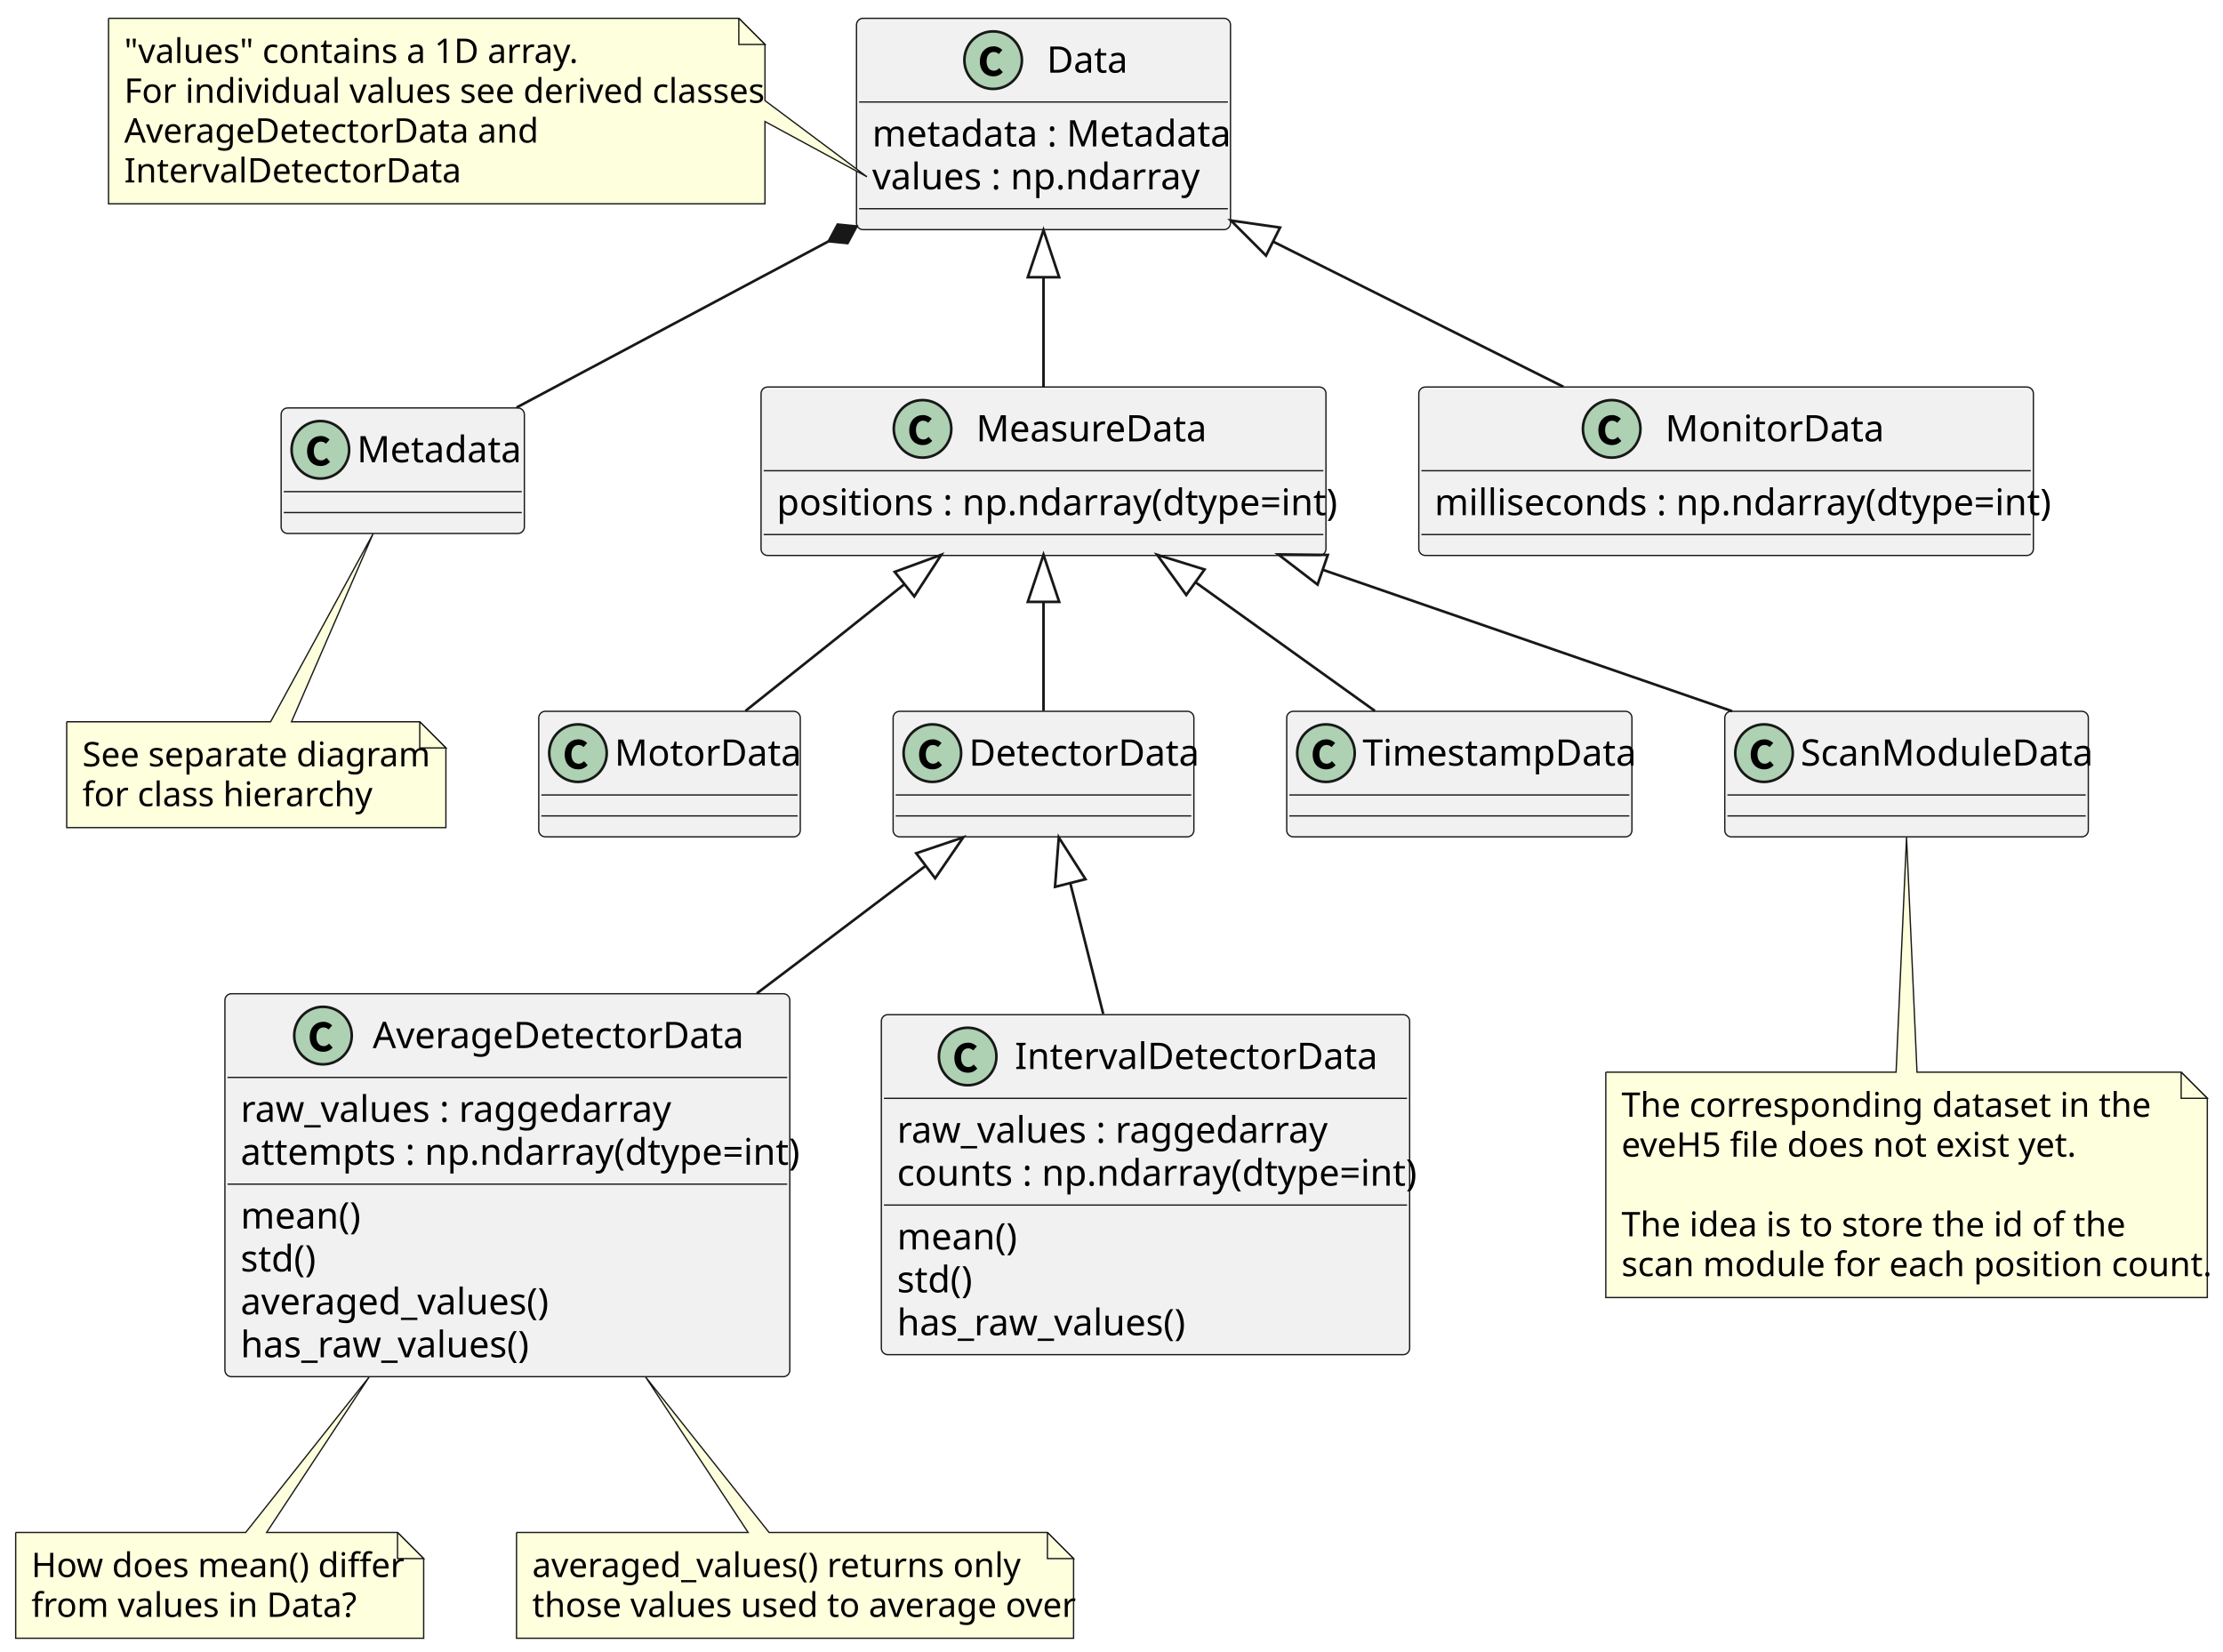
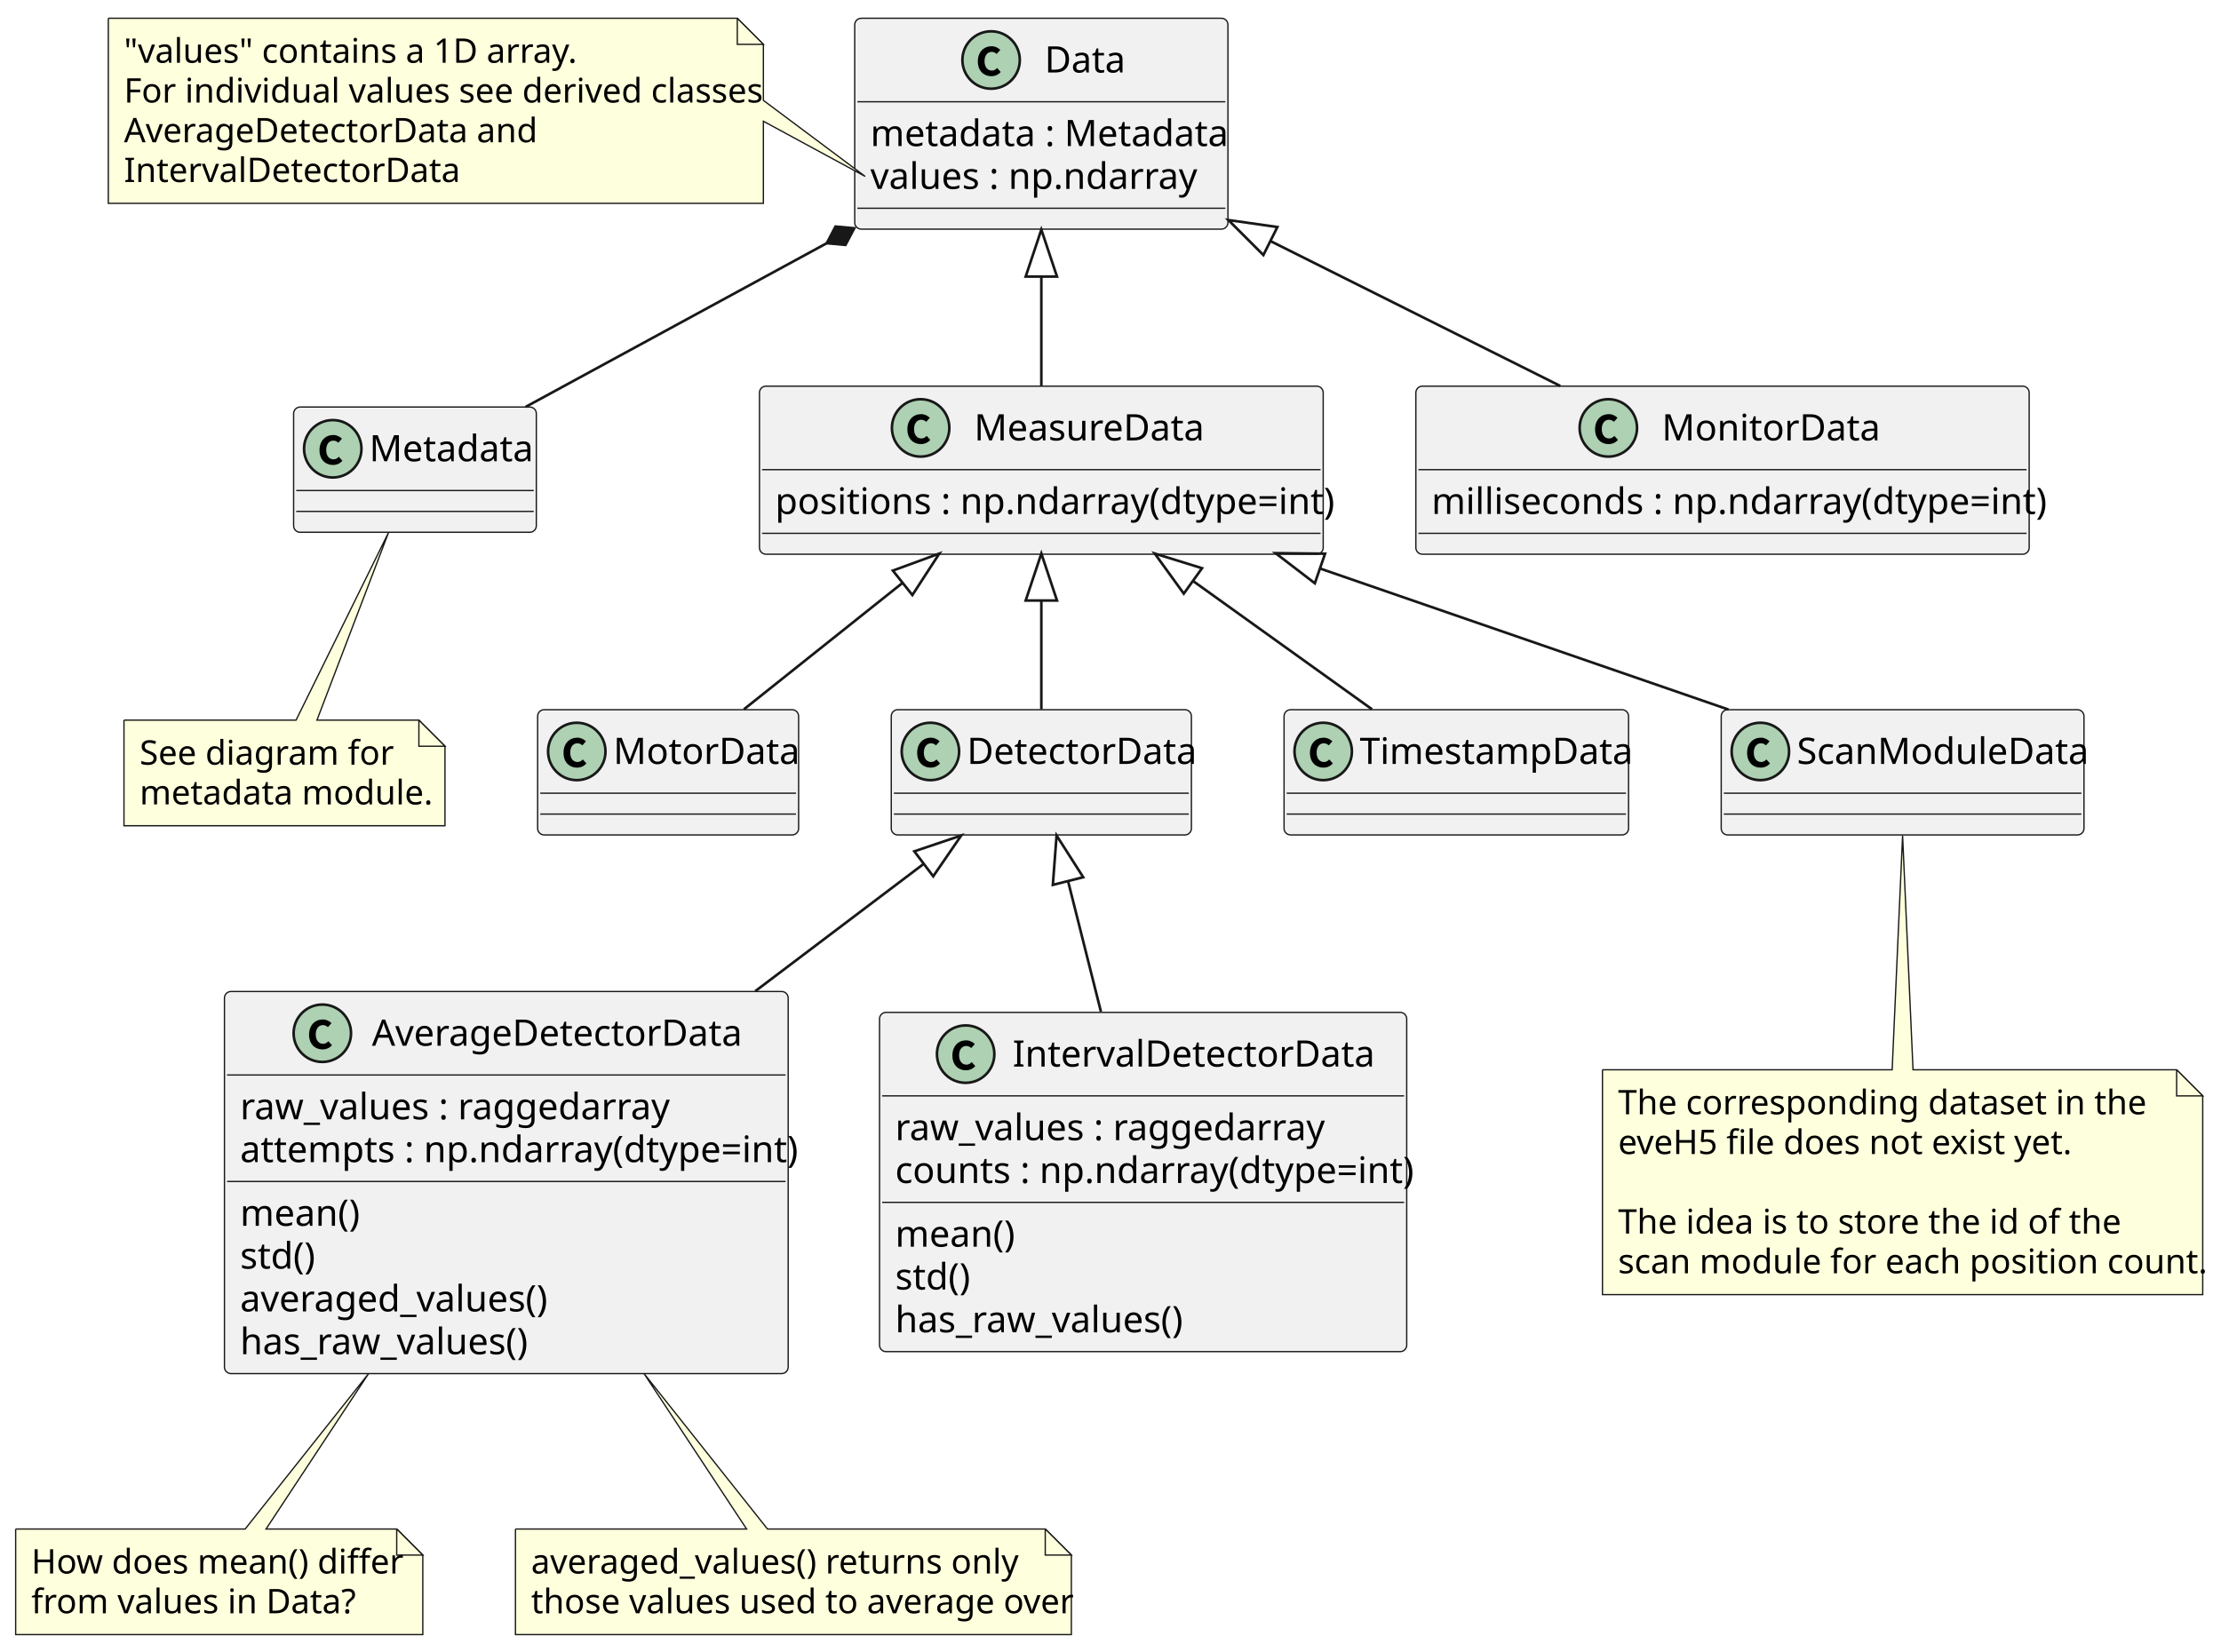
- <svg xmlns="http://www.w3.org/2000/svg" contentStyleType="text/css" height="379.8px" preserveAspectRatio="none" style="width:510px;height:379px;background:#FFFFFF;" version="1.1" viewBox="0 0 510 379" width="510.6px" zoomAndPan="magnify">
+ <svg xmlns="http://www.w3.org/2000/svg" contentStyleType="text/css" height="633px" preserveAspectRatio="none" style="width:851px;height:633px;background:#FFFFFF;" version="1.1" viewBox="0 0 851 633" width="851px" zoomAndPan="magnify">
  <defs />
  <g>
    <g id="elem_Data">
-       <rect codeLine="3" fill="#F1F1F1" height="48.487" id="Data" rx="1.5" ry="1.5" style="stroke:#181818;stroke-width:0.3;" width="85.8" x="196.5" y="4.2" />
-       <ellipse cx="227.85" cy="13.8" fill="#ADD1B2" rx="6.6" ry="6.6" style="stroke:#181818;stroke-width:0.6;" />
-       <path d="M227.878,17.522 C228.778,17.522 229.519,17.184 230.062,16.547 L229.238,15.637 C228.909,15.994 228.516,16.228 228.037,16.228 C227.034,16.228 226.341,15.431 226.341,14.062 C226.341,12.731 227.034,11.925 227.972,11.925 C228.459,11.925 228.816,12.113 229.134,12.403 L229.959,11.475 C229.509,11.034 228.816,10.631 227.972,10.631 C226.2,10.631 224.803,11.916 224.803,14.119 C224.803,16.35 226.228,17.522 227.878,17.522 Z " fill="#000000" />
-       <text fill="#000000" font-family="sans-serif" font-size="8.4" lengthAdjust="spacing" textLength="18" x="240.15" y="16.671">Data</text>
-       <line style="stroke:#181818;stroke-width:0.3;" x1="197.1" x2="281.7" y1="23.4" y2="23.4" />
-       <text fill="#000000" font-family="sans-serif" font-size="8.4" lengthAdjust="spacing" textLength="78.6" x="200.1" y="33.593">metadata : Metadata</text>
-       <text fill="#000000" font-family="sans-serif" font-size="8.4" lengthAdjust="spacing" textLength="70.8" x="200.1" y="43.437">values : np.ndarray</text>
-       <line style="stroke:#181818;stroke-width:0.3;" x1="197.1" x2="281.7" y1="47.888" y2="47.888" />
+       <rect codeLine="3" fill="#F1F1F1" height="80.812" id="Data" rx="2.5" ry="2.5" style="stroke:#181818;stroke-width:0.5;" width="143" x="327.5" y="7" />
+       <ellipse cx="379.75" cy="23" fill="#ADD1B2" rx="11" ry="11" style="stroke:#181818;stroke-width:1.0;" />
+       <path d="M379.797,29.203 C381.297,29.203 382.531,28.641 383.438,27.578 L382.062,26.062 C381.516,26.656 380.859,27.047 380.062,27.047 C378.391,27.047 377.234,25.719 377.234,23.438 C377.234,21.219 378.391,19.875 379.953,19.875 C380.766,19.875 381.359,20.188 381.891,20.672 L383.266,19.125 C382.516,18.391 381.359,17.719 379.953,17.719 C377,17.719 374.672,19.859 374.672,23.531 C374.672,27.25 377.047,29.203 379.797,29.203 Z " fill="#000000" />
+       <text fill="#000000" font-family="sans-serif" font-size="14" lengthAdjust="spacing" textLength="30" x="400.25" y="27.785">Data</text>
+       <line style="stroke:#181818;stroke-width:0.5;" x1="328.5" x2="469.5" y1="39" y2="39" />
+       <text fill="#000000" font-family="sans-serif" font-size="14" lengthAdjust="spacing" textLength="131" x="333.5" y="55.988">metadata : Metadata</text>
+       <text fill="#000000" font-family="sans-serif" font-size="14" lengthAdjust="spacing" textLength="118" x="333.5" y="72.394">values : np.ndarray</text>
+       <line style="stroke:#181818;stroke-width:0.5;" x1="328.5" x2="469.5" y1="79.812" y2="79.812" />
    </g>
-     <path d="M24.9,4.2 L24.9,46.763 A0,0 0 0 0 24.9,46.763 L175.5,46.763 A0,0 0 0 0 175.5,46.763 L175.5,27.881 L198.9,40.566 L175.5,23.081 L175.5,10.2 L169.5,4.2 L24.9,4.2 A0,0 0 0 0 24.9,4.2 " fill="#FEFFDD" style="stroke:#181818;stroke-width:0.3;" />
-     <path d="M169.5,4.2 L169.5,10.2 L175.5,10.2 L169.5,4.2 " fill="#FEFFDD" style="stroke:#181818;stroke-width:0.3;" />
-     <text fill="#000000" font-family="sans-serif" font-size="7.8" lengthAdjust="spacing" textLength="96" x="28.5" y="14.436">"values" contains a 1D array.</text>
-     <text fill="#000000" font-family="sans-serif" font-size="7.8" lengthAdjust="spacing" textLength="138" x="28.5" y="23.577">For individual values see derived classes</text>
-     <text fill="#000000" font-family="sans-serif" font-size="7.8" lengthAdjust="spacing" textLength="87.6" x="28.5" y="32.718">AverageDetectorData and</text>
-     <text fill="#000000" font-family="sans-serif" font-size="7.8" lengthAdjust="spacing" textLength="70.8" x="28.5" y="41.858">IntervalDetectorData</text>
+     <path d="M41.5,7 L41.5,77.938 A0,0 0 0 0 41.5,77.938 L292.5,77.938 A0,0 0 0 0 292.5,77.938 L292.5,46.469 L331.5,67.609 L292.5,38.469 L292.5,17 L282.5,7 L41.5,7 A0,0 0 0 0 41.5,7 " fill="#FEFFDD" style="stroke:#181818;stroke-width:0.5;" />
+     <path d="M282.5,7 L282.5,17 L292.5,17 L282.5,7 " fill="#FEFFDD" style="stroke:#181818;stroke-width:0.5;" />
+     <text fill="#000000" font-family="sans-serif" font-size="13" lengthAdjust="spacing" textLength="160" x="47.5" y="24.061">"values" contains a 1D array.</text>
+     <text fill="#000000" font-family="sans-serif" font-size="13" lengthAdjust="spacing" textLength="230" x="47.5" y="39.295">For individual values see derived classes</text>
+     <text fill="#000000" font-family="sans-serif" font-size="13" lengthAdjust="spacing" textLength="146" x="47.5" y="54.529">AverageDetectorData and</text>
+     <text fill="#000000" font-family="sans-serif" font-size="13" lengthAdjust="spacing" textLength="118" x="47.5" y="69.764">IntervalDetectorData</text>
    <g id="elem_Metadata">
-       <rect codeLine="14" fill="#F1F1F1" height="28.8" id="Metadata" rx="1.5" ry="1.5" style="stroke:#181818;stroke-width:0.3;" width="55.8" x="64.5" y="93.6" />
-       <ellipse cx="73.5" cy="103.2" fill="#ADD1B2" rx="6.6" ry="6.6" style="stroke:#181818;stroke-width:0.6;" />
-       <path d="M73.528,106.922 C74.428,106.922 75.169,106.584 75.713,105.947 L74.888,105.037 C74.559,105.394 74.166,105.628 73.688,105.628 C72.684,105.628 71.991,104.831 71.991,103.463 C71.991,102.131 72.684,101.325 73.622,101.325 C74.109,101.325 74.466,101.513 74.784,101.803 L75.609,100.875 C75.159,100.434 74.466,100.031 73.622,100.031 C71.85,100.031 70.453,101.316 70.453,103.519 C70.453,105.75 71.878,106.922 73.528,106.922 Z " fill="#000000" />
-       <text fill="#000000" font-family="sans-serif" font-size="8.4" lengthAdjust="spacing" textLength="36.6" x="81.9" y="106.071">Metadata</text>
-       <line style="stroke:#181818;stroke-width:0.3;" x1="65.1" x2="119.7" y1="112.8" y2="112.8" />
-       <line style="stroke:#181818;stroke-width:0.3;" x1="65.1" x2="119.7" y1="117.6" y2="117.6" />
+       <rect codeLine="14" fill="#F1F1F1" height="48" id="Metadata" rx="2.5" ry="2.5" style="stroke:#181818;stroke-width:0.5;" width="93" x="112.5" y="156" />
+       <ellipse cx="127.5" cy="172" fill="#ADD1B2" rx="11" ry="11" style="stroke:#181818;stroke-width:1.0;" />
+       <path d="M127.547,178.203 C129.047,178.203 130.281,177.641 131.188,176.578 L129.812,175.062 C129.266,175.656 128.609,176.047 127.812,176.047 C126.141,176.047 124.984,174.719 124.984,172.438 C124.984,170.219 126.141,168.875 127.703,168.875 C128.516,168.875 129.109,169.188 129.641,169.672 L131.016,168.125 C130.266,167.391 129.109,166.719 127.703,166.719 C124.75,166.719 122.422,168.859 122.422,172.531 C122.422,176.25 124.797,178.203 127.547,178.203 Z " fill="#000000" />
+       <text fill="#000000" font-family="sans-serif" font-size="14" lengthAdjust="spacing" textLength="61" x="141.5" y="176.785">Metadata</text>
+       <line style="stroke:#181818;stroke-width:0.5;" x1="113.5" x2="204.5" y1="188" y2="188" />
+       <line style="stroke:#181818;stroke-width:0.5;" x1="113.5" x2="204.5" y1="196" y2="196" />
    </g>
    <g id="elem_GMN6">
-       <path d="M15.3,165.6 L15.3,189.881 A0,0 0 0 0 15.3,189.881 L102.3,189.881 A0,0 0 0 0 102.3,189.881 L102.3,171.6 L96.3,165.6 L66.876,165.6 L85.602,122.442 L62.076,165.6 L15.3,165.6 A0,0 0 0 0 15.3,165.6 " fill="#FEFFDD" style="stroke:#181818;stroke-width:0.3;" />
-       <path d="M96.3,165.6 L96.3,171.6 L102.3,171.6 L96.3,165.6 " fill="#FEFFDD" style="stroke:#181818;stroke-width:0.3;" />
-       <text fill="#000000" font-family="sans-serif" font-size="7.8" lengthAdjust="spacing" textLength="74.4" x="18.9" y="175.836">See separate diagram</text>
-       <text fill="#000000" font-family="sans-serif" font-size="7.8" lengthAdjust="spacing" textLength="63" x="18.9" y="184.977">for class hierarchy</text>
+       <path d="M47.5,276 L47.5,316.469 A0,0 0 0 0 47.5,316.469 L170.5,316.469 A0,0 0 0 0 170.5,316.469 L170.5,286 L160.5,276 L121.44,276 L148.88,204.07 L113.44,276 L47.5,276 A0,0 0 0 0 47.5,276 " fill="#FEFFDD" style="stroke:#181818;stroke-width:0.5;" />
+       <path d="M160.5,276 L160.5,286 L170.5,286 L160.5,276 " fill="#FEFFDD" style="stroke:#181818;stroke-width:0.5;" />
+       <text fill="#000000" font-family="sans-serif" font-size="13" lengthAdjust="spacing" textLength="90" x="53.5" y="293.06">See diagram for</text>
+       <text fill="#000000" font-family="sans-serif" font-size="13" lengthAdjust="spacing" textLength="102" x="53.5" y="308.295">metadata module.</text>
    </g>
    <g id="elem_MeasureData">
-       <rect codeLine="18" fill="#F1F1F1" height="38.644" id="MeasureData" rx="1.5" ry="1.5" style="stroke:#181818;stroke-width:0.3;" width="129.6" x="174.6" y="88.8" />
-       <ellipse cx="211.65" cy="98.4" fill="#ADD1B2" rx="6.6" ry="6.6" style="stroke:#181818;stroke-width:0.6;" />
-       <path d="M211.678,102.122 C212.578,102.122 213.319,101.784 213.863,101.147 L213.037,100.237 C212.709,100.594 212.316,100.828 211.838,100.828 C210.834,100.828 210.141,100.031 210.141,98.662 C210.141,97.331 210.834,96.525 211.772,96.525 C212.259,96.525 212.616,96.713 212.934,97.003 L213.759,96.075 C213.309,95.634 212.616,95.231 211.772,95.231 C210,95.231 208.603,96.516 208.603,98.719 C208.603,100.95 210.028,102.122 211.678,102.122 Z " fill="#000000" />
-       <text fill="#000000" font-family="sans-serif" font-size="8.4" lengthAdjust="spacing" textLength="50.4" x="223.95" y="101.271">MeasureData</text>
-       <line style="stroke:#181818;stroke-width:0.3;" x1="175.2" x2="303.6" y1="108" y2="108" />
-       <text fill="#000000" font-family="sans-serif" font-size="8.4" lengthAdjust="spacing" textLength="122.4" x="178.2" y="118.193">positions : np.ndarray(dtype=int)</text>
-       <line style="stroke:#181818;stroke-width:0.3;" x1="175.2" x2="303.6" y1="122.644" y2="122.644" />
+       <rect codeLine="18" fill="#F1F1F1" height="64.406" id="MeasureData" rx="2.5" ry="2.5" style="stroke:#181818;stroke-width:0.5;" width="216" x="291" y="148" />
+       <ellipse cx="352.75" cy="164" fill="#ADD1B2" rx="11" ry="11" style="stroke:#181818;stroke-width:1.0;" />
+       <path d="M352.797,170.203 C354.297,170.203 355.531,169.641 356.438,168.578 L355.062,167.062 C354.516,167.656 353.859,168.047 353.062,168.047 C351.391,168.047 350.234,166.719 350.234,164.438 C350.234,162.219 351.391,160.875 352.953,160.875 C353.766,160.875 354.359,161.188 354.891,161.672 L356.266,160.125 C355.516,159.391 354.359,158.719 352.953,158.719 C350,158.719 347.672,160.859 347.672,164.531 C347.672,168.25 350.047,170.203 352.797,170.203 Z " fill="#000000" />
+       <text fill="#000000" font-family="sans-serif" font-size="14" lengthAdjust="spacing" textLength="84" x="373.25" y="168.785">MeasureData</text>
+       <line style="stroke:#181818;stroke-width:0.5;" x1="292" x2="506" y1="180" y2="180" />
+       <text fill="#000000" font-family="sans-serif" font-size="14" lengthAdjust="spacing" textLength="204" x="297" y="196.988">positions : np.ndarray(dtype=int)</text>
+       <line style="stroke:#181818;stroke-width:0.5;" x1="292" x2="506" y1="204.406" y2="204.406" />
    </g>
    <g id="elem_MonitorData">
-       <rect codeLine="22" fill="#F1F1F1" height="38.644" id="MonitorData" rx="1.5" ry="1.5" style="stroke:#181818;stroke-width:0.3;" width="141" x="325.5" y="88.8" />
-       <ellipse cx="369.75" cy="98.4" fill="#ADD1B2" rx="6.6" ry="6.6" style="stroke:#181818;stroke-width:0.6;" />
-       <path d="M369.778,102.122 C370.678,102.122 371.419,101.784 371.962,101.147 L371.137,100.237 C370.809,100.594 370.416,100.828 369.938,100.828 C368.934,100.828 368.241,100.031 368.241,98.662 C368.241,97.331 368.934,96.525 369.872,96.525 C370.359,96.525 370.716,96.713 371.034,97.003 L371.859,96.075 C371.409,95.634 370.716,95.231 369.872,95.231 C368.1,95.231 366.703,96.516 366.703,98.719 C366.703,100.95 368.128,102.122 369.778,102.122 Z " fill="#000000" />
-       <text fill="#000000" font-family="sans-serif" font-size="8.4" lengthAdjust="spacing" textLength="47.4" x="382.05" y="101.271">MonitorData</text>
-       <line style="stroke:#181818;stroke-width:0.3;" x1="326.1" x2="465.9" y1="108" y2="108" />
-       <text fill="#000000" font-family="sans-serif" font-size="8.4" lengthAdjust="spacing" textLength="133.8" x="329.1" y="118.193">milliseconds : np.ndarray(dtype=int)</text>
-       <line style="stroke:#181818;stroke-width:0.3;" x1="326.1" x2="465.9" y1="122.644" y2="122.644" />
+       <rect codeLine="22" fill="#F1F1F1" height="64.406" id="MonitorData" rx="2.5" ry="2.5" style="stroke:#181818;stroke-width:0.5;" width="235" x="542.5" y="148" />
+       <ellipse cx="616.25" cy="164" fill="#ADD1B2" rx="11" ry="11" style="stroke:#181818;stroke-width:1.0;" />
+       <path d="M616.297,170.203 C617.797,170.203 619.031,169.641 619.938,168.578 L618.562,167.062 C618.016,167.656 617.359,168.047 616.562,168.047 C614.891,168.047 613.734,166.719 613.734,164.438 C613.734,162.219 614.891,160.875 616.453,160.875 C617.266,160.875 617.859,161.188 618.391,161.672 L619.766,160.125 C619.016,159.391 617.859,158.719 616.453,158.719 C613.5,158.719 611.172,160.859 611.172,164.531 C611.172,168.25 613.547,170.203 616.297,170.203 Z " fill="#000000" />
+       <text fill="#000000" font-family="sans-serif" font-size="14" lengthAdjust="spacing" textLength="79" x="636.75" y="168.785">MonitorData</text>
+       <line style="stroke:#181818;stroke-width:0.5;" x1="543.5" x2="776.5" y1="180" y2="180" />
+       <text fill="#000000" font-family="sans-serif" font-size="14" lengthAdjust="spacing" textLength="223" x="548.5" y="196.988">milliseconds : np.ndarray(dtype=int)</text>
+       <line style="stroke:#181818;stroke-width:0.5;" x1="543.5" x2="776.5" y1="204.406" y2="204.406" />
    </g>
    <g id="elem_MotorData">
-       <rect codeLine="26" fill="#F1F1F1" height="28.8" id="MotorData" rx="1.5" ry="1.5" style="stroke:#181818;stroke-width:0.3;" width="60" x="123.6" y="163.2" />
-       <ellipse cx="132.6" cy="172.8" fill="#ADD1B2" rx="6.6" ry="6.6" style="stroke:#181818;stroke-width:0.6;" />
-       <path d="M132.628,176.522 C133.528,176.522 134.269,176.184 134.812,175.547 L133.988,174.637 C133.659,174.994 133.266,175.228 132.787,175.228 C131.784,175.228 131.091,174.431 131.091,173.062 C131.091,171.731 131.784,170.925 132.722,170.925 C133.209,170.925 133.566,171.113 133.884,171.403 L134.709,170.475 C134.259,170.034 133.566,169.631 132.722,169.631 C130.95,169.631 129.553,170.916 129.553,173.119 C129.553,175.35 130.978,176.522 132.628,176.522 Z " fill="#000000" />
-       <text fill="#000000" font-family="sans-serif" font-size="8.4" lengthAdjust="spacing" textLength="40.8" x="141" y="175.671">MotorData</text>
-       <line style="stroke:#181818;stroke-width:0.3;" x1="124.2" x2="183" y1="182.4" y2="182.4" />
-       <line style="stroke:#181818;stroke-width:0.3;" x1="124.2" x2="183" y1="187.2" y2="187.2" />
+       <rect codeLine="26" fill="#F1F1F1" height="48" id="MotorData" rx="2.5" ry="2.5" style="stroke:#181818;stroke-width:0.5;" width="100" x="206" y="272" />
+       <ellipse cx="221" cy="288" fill="#ADD1B2" rx="11" ry="11" style="stroke:#181818;stroke-width:1.0;" />
+       <path d="M221.047,294.203 C222.547,294.203 223.781,293.641 224.688,292.578 L223.312,291.062 C222.766,291.656 222.109,292.047 221.312,292.047 C219.641,292.047 218.484,290.719 218.484,288.438 C218.484,286.219 219.641,284.875 221.203,284.875 C222.016,284.875 222.609,285.188 223.141,285.672 L224.516,284.125 C223.766,283.391 222.609,282.719 221.203,282.719 C218.25,282.719 215.922,284.859 215.922,288.531 C215.922,292.25 218.297,294.203 221.047,294.203 Z " fill="#000000" />
+       <text fill="#000000" font-family="sans-serif" font-size="14" lengthAdjust="spacing" textLength="68" x="235" y="292.785">MotorData</text>
+       <line style="stroke:#181818;stroke-width:0.5;" x1="207" x2="305" y1="304" y2="304" />
+       <line style="stroke:#181818;stroke-width:0.5;" x1="207" x2="305" y1="312" y2="312" />
    </g>
    <g id="elem_DetectorData">
-       <rect codeLine="29" fill="#F1F1F1" height="28.8" id="DetectorData" rx="1.5" ry="1.5" style="stroke:#181818;stroke-width:0.3;" width="69" x="204.9" y="163.2" />
-       <ellipse cx="213.9" cy="172.8" fill="#ADD1B2" rx="6.6" ry="6.6" style="stroke:#181818;stroke-width:0.6;" />
-       <path d="M213.928,176.522 C214.828,176.522 215.569,176.184 216.113,175.547 L215.287,174.637 C214.959,174.994 214.566,175.228 214.088,175.228 C213.084,175.228 212.391,174.431 212.391,173.062 C212.391,171.731 213.084,170.925 214.022,170.925 C214.509,170.925 214.866,171.113 215.184,171.403 L216.009,170.475 C215.559,170.034 214.866,169.631 214.022,169.631 C212.25,169.631 210.853,170.916 210.853,173.119 C210.853,175.35 212.278,176.522 213.928,176.522 Z " fill="#000000" />
-       <text fill="#000000" font-family="sans-serif" font-size="8.4" lengthAdjust="spacing" textLength="49.8" x="222.3" y="175.671">DetectorData</text>
-       <line style="stroke:#181818;stroke-width:0.3;" x1="205.5" x2="273.3" y1="182.4" y2="182.4" />
-       <line style="stroke:#181818;stroke-width:0.3;" x1="205.5" x2="273.3" y1="187.2" y2="187.2" />
+       <rect codeLine="29" fill="#F1F1F1" height="48" id="DetectorData" rx="2.5" ry="2.5" style="stroke:#181818;stroke-width:0.5;" width="115" x="341.5" y="272" />
+       <ellipse cx="356.5" cy="288" fill="#ADD1B2" rx="11" ry="11" style="stroke:#181818;stroke-width:1.0;" />
+       <path d="M356.547,294.203 C358.047,294.203 359.281,293.641 360.188,292.578 L358.812,291.062 C358.266,291.656 357.609,292.047 356.812,292.047 C355.141,292.047 353.984,290.719 353.984,288.438 C353.984,286.219 355.141,284.875 356.703,284.875 C357.516,284.875 358.109,285.188 358.641,285.672 L360.016,284.125 C359.266,283.391 358.109,282.719 356.703,282.719 C353.75,282.719 351.422,284.859 351.422,288.531 C351.422,292.25 353.797,294.203 356.547,294.203 Z " fill="#000000" />
+       <text fill="#000000" font-family="sans-serif" font-size="14" lengthAdjust="spacing" textLength="83" x="370.5" y="292.785">DetectorData</text>
+       <line style="stroke:#181818;stroke-width:0.5;" x1="342.5" x2="455.5" y1="304" y2="304" />
+       <line style="stroke:#181818;stroke-width:0.5;" x1="342.5" x2="455.5" y1="312" y2="312" />
    </g>
    <g id="elem_TimestampData">
-       <rect codeLine="32" fill="#F1F1F1" height="28.8" id="TimestampData" rx="1.5" ry="1.5" style="stroke:#181818;stroke-width:0.3;" width="79.2" x="295.2" y="163.2" />
-       <ellipse cx="304.2" cy="172.8" fill="#ADD1B2" rx="6.6" ry="6.6" style="stroke:#181818;stroke-width:0.6;" />
-       <path d="M304.228,176.522 C305.128,176.522 305.869,176.184 306.413,175.547 L305.587,174.637 C305.259,174.994 304.866,175.228 304.387,175.228 C303.384,175.228 302.691,174.431 302.691,173.062 C302.691,171.731 303.384,170.925 304.322,170.925 C304.809,170.925 305.166,171.113 305.484,171.403 L306.309,170.475 C305.859,170.034 305.166,169.631 304.322,169.631 C302.55,169.631 301.153,170.916 301.153,173.119 C301.153,175.35 302.578,176.522 304.228,176.522 Z " fill="#000000" />
-       <text fill="#000000" font-family="sans-serif" font-size="8.4" lengthAdjust="spacing" textLength="60" x="312.6" y="175.671">TimestampData</text>
-       <line style="stroke:#181818;stroke-width:0.3;" x1="295.8" x2="373.8" y1="182.4" y2="182.4" />
-       <line style="stroke:#181818;stroke-width:0.3;" x1="295.8" x2="373.8" y1="187.2" y2="187.2" />
+       <rect codeLine="32" fill="#F1F1F1" height="48" id="TimestampData" rx="2.5" ry="2.5" style="stroke:#181818;stroke-width:0.5;" width="132" x="492" y="272" />
+       <ellipse cx="507" cy="288" fill="#ADD1B2" rx="11" ry="11" style="stroke:#181818;stroke-width:1.0;" />
+       <path d="M507.047,294.203 C508.547,294.203 509.781,293.641 510.688,292.578 L509.312,291.062 C508.766,291.656 508.109,292.047 507.312,292.047 C505.641,292.047 504.484,290.719 504.484,288.438 C504.484,286.219 505.641,284.875 507.203,284.875 C508.016,284.875 508.609,285.188 509.141,285.672 L510.516,284.125 C509.766,283.391 508.609,282.719 507.203,282.719 C504.25,282.719 501.922,284.859 501.922,288.531 C501.922,292.25 504.297,294.203 507.047,294.203 Z " fill="#000000" />
+       <text fill="#000000" font-family="sans-serif" font-size="14" lengthAdjust="spacing" textLength="100" x="521" y="292.785">TimestampData</text>
+       <line style="stroke:#181818;stroke-width:0.5;" x1="493" x2="623" y1="304" y2="304" />
+       <line style="stroke:#181818;stroke-width:0.5;" x1="493" x2="623" y1="312" y2="312" />
    </g>
    <g id="elem_ScanModuleData">
-       <rect codeLine="35" fill="#F1F1F1" height="28.8" id="ScanModuleData" rx="1.5" ry="1.5" style="stroke:#181818;stroke-width:0.3;" width="83.4" x="395.7" y="163.2" />
-       <ellipse cx="404.7" cy="172.8" fill="#ADD1B2" rx="6.6" ry="6.6" style="stroke:#181818;stroke-width:0.6;" />
-       <path d="M404.728,176.522 C405.628,176.522 406.369,176.184 406.913,175.547 L406.087,174.637 C405.759,174.994 405.366,175.228 404.887,175.228 C403.884,175.228 403.191,174.431 403.191,173.062 C403.191,171.731 403.884,170.925 404.822,170.925 C405.309,170.925 405.666,171.113 405.984,171.403 L406.809,170.475 C406.359,170.034 405.666,169.631 404.822,169.631 C403.05,169.631 401.653,170.916 401.653,173.119 C401.653,175.35 403.078,176.522 404.728,176.522 Z " fill="#000000" />
-       <text fill="#000000" font-family="sans-serif" font-size="8.4" lengthAdjust="spacing" textLength="64.2" x="413.1" y="175.671">ScanModuleData</text>
-       <line style="stroke:#181818;stroke-width:0.3;" x1="396.3" x2="478.5" y1="182.4" y2="182.4" />
-       <line style="stroke:#181818;stroke-width:0.3;" x1="396.3" x2="478.5" y1="187.2" y2="187.2" />
+       <rect codeLine="35" fill="#F1F1F1" height="48" id="ScanModuleData" rx="2.5" ry="2.5" style="stroke:#181818;stroke-width:0.5;" width="139" x="659.5" y="272" />
+       <ellipse cx="674.5" cy="288" fill="#ADD1B2" rx="11" ry="11" style="stroke:#181818;stroke-width:1.0;" />
+       <path d="M674.547,294.203 C676.047,294.203 677.281,293.641 678.188,292.578 L676.812,291.062 C676.266,291.656 675.609,292.047 674.812,292.047 C673.141,292.047 671.984,290.719 671.984,288.438 C671.984,286.219 673.141,284.875 674.703,284.875 C675.516,284.875 676.109,285.188 676.641,285.672 L678.016,284.125 C677.266,283.391 676.109,282.719 674.703,282.719 C671.75,282.719 669.422,284.859 669.422,288.531 C669.422,292.25 671.797,294.203 674.547,294.203 Z " fill="#000000" />
+       <text fill="#000000" font-family="sans-serif" font-size="14" lengthAdjust="spacing" textLength="107" x="688.5" y="292.785">ScanModuleData</text>
+       <line style="stroke:#181818;stroke-width:0.5;" x1="660.5" x2="797.5" y1="304" y2="304" />
+       <line style="stroke:#181818;stroke-width:0.5;" x1="660.5" x2="797.5" y1="312" y2="312" />
    </g>
    <g id="elem_GMN15">
-       <path d="M368.4,246 L368.4,297.703 A0,0 0 0 0 368.4,297.703 L506.4,297.703 A0,0 0 0 0 506.4,297.703 L506.4,252 L500.4,246 L439.8,246 L437.4,192.126 L435,246 L368.4,246 A0,0 0 0 0 368.4,246 " fill="#FEFFDD" style="stroke:#181818;stroke-width:0.3;" />
-       <path d="M500.4,246 L500.4,252 L506.4,252 L500.4,246 " fill="#FEFFDD" style="stroke:#181818;stroke-width:0.3;" />
-       <text fill="#000000" font-family="sans-serif" font-size="7.8" lengthAdjust="spacing" textLength="111.6" x="372" y="256.236">The corresponding dataset in the</text>
-       <text fill="#000000" font-family="sans-serif" font-size="7.8" lengthAdjust="spacing" textLength="97.2" x="372" y="265.377">eveH5 file does not exist yet.</text>
-       <text fill="#000000" font-family="sans-serif" font-size="7.8" lengthAdjust="spacing" textLength="1.8" x="372" y="274.518"> </text>
-       <text fill="#000000" font-family="sans-serif" font-size="7.8" lengthAdjust="spacing" textLength="106.8" x="372" y="283.658">The idea is to store the id of the</text>
-       <text fill="#000000" font-family="sans-serif" font-size="7.8" lengthAdjust="spacing" textLength="125.4" x="372" y="292.799">scan module for each position count.</text>
+       <path d="M614,410 L614,496.172 A0,0 0 0 0 614,496.172 L844,496.172 A0,0 0 0 0 844,496.172 L844,420 L834,410 L733,410 L729,320.21 L725,410 L614,410 A0,0 0 0 0 614,410 " fill="#FEFFDD" style="stroke:#181818;stroke-width:0.5;" />
+       <path d="M834,410 L834,420 L844,420 L834,410 " fill="#FEFFDD" style="stroke:#181818;stroke-width:0.5;" />
+       <text fill="#000000" font-family="sans-serif" font-size="13" lengthAdjust="spacing" textLength="186" x="620" y="427.06">The corresponding dataset in the</text>
+       <text fill="#000000" font-family="sans-serif" font-size="13" lengthAdjust="spacing" textLength="162" x="620" y="442.295">eveH5 file does not exist yet.</text>
+       <text fill="#000000" font-family="sans-serif" font-size="13" lengthAdjust="spacing" textLength="3" x="620" y="457.529"> </text>
+       <text fill="#000000" font-family="sans-serif" font-size="13" lengthAdjust="spacing" textLength="178" x="620" y="472.764">The idea is to store the id of the</text>
+       <text fill="#000000" font-family="sans-serif" font-size="13" lengthAdjust="spacing" textLength="209" x="620" y="487.998">scan module for each position count.</text>
    </g>
    <g id="elem_AverageDetectorData">
-       <rect codeLine="45" fill="#F1F1F1" height="87.862" id="AverageDetectorData" rx="1.5" ry="1.5" style="stroke:#181818;stroke-width:0.3;" width="129.6" x="51.6" y="228" />
-       <ellipse cx="74.1" cy="237.6" fill="#ADD1B2" rx="6.6" ry="6.6" style="stroke:#181818;stroke-width:0.6;" />
-       <path d="M74.128,241.322 C75.028,241.322 75.769,240.984 76.312,240.347 L75.487,239.438 C75.159,239.794 74.766,240.028 74.287,240.028 C73.284,240.028 72.591,239.231 72.591,237.863 C72.591,236.531 73.284,235.725 74.222,235.725 C74.709,235.725 75.066,235.912 75.384,236.203 L76.209,235.275 C75.759,234.834 75.066,234.431 74.222,234.431 C72.45,234.431 71.053,235.716 71.053,237.919 C71.053,240.15 72.478,241.322 74.128,241.322 Z " fill="#000000" />
-       <text fill="#000000" font-family="sans-serif" font-size="8.4" lengthAdjust="spacing" textLength="80.4" x="85.5" y="240.471">AverageDetectorData</text>
-       <line style="stroke:#181818;stroke-width:0.3;" x1="52.2" x2="180.6" y1="247.2" y2="247.2" />
-       <text fill="#000000" font-family="sans-serif" font-size="8.4" lengthAdjust="spacing" textLength="93.6" x="55.2" y="257.393">raw_values : raggedarray</text>
-       <text fill="#000000" font-family="sans-serif" font-size="8.4" lengthAdjust="spacing" textLength="122.4" x="55.2" y="267.237">attempts : np.ndarray(dtype=int)</text>
-       <line style="stroke:#181818;stroke-width:0.3;" x1="52.2" x2="180.6" y1="271.688" y2="271.688" />
-       <text fill="#000000" font-family="sans-serif" font-size="8.4" lengthAdjust="spacing" textLength="27" x="55.2" y="281.88">mean()</text>
-       <text fill="#000000" font-family="sans-serif" font-size="8.4" lengthAdjust="spacing" textLength="18" x="55.2" y="291.724">std()</text>
-       <text fill="#000000" font-family="sans-serif" font-size="8.4" lengthAdjust="spacing" textLength="68.4" x="55.2" y="301.568">averaged_values()</text>
-       <text fill="#000000" font-family="sans-serif" font-size="8.4" lengthAdjust="spacing" textLength="65.4" x="55.2" y="311.412">has_raw_values()</text>
+       <rect codeLine="45" fill="#F1F1F1" height="146.438" id="AverageDetectorData" rx="2.5" ry="2.5" style="stroke:#181818;stroke-width:0.5;" width="216" x="86" y="380" />
+       <ellipse cx="123.5" cy="396" fill="#ADD1B2" rx="11" ry="11" style="stroke:#181818;stroke-width:1.0;" />
+       <path d="M123.547,402.203 C125.047,402.203 126.281,401.641 127.188,400.578 L125.812,399.062 C125.266,399.656 124.609,400.047 123.812,400.047 C122.141,400.047 120.984,398.719 120.984,396.438 C120.984,394.219 122.141,392.875 123.703,392.875 C124.516,392.875 125.109,393.188 125.641,393.672 L127.016,392.125 C126.266,391.391 125.109,390.719 123.703,390.719 C120.75,390.719 118.422,392.859 118.422,396.531 C118.422,400.25 120.797,402.203 123.547,402.203 Z " fill="#000000" />
+       <text fill="#000000" font-family="sans-serif" font-size="14" lengthAdjust="spacing" textLength="134" x="142.5" y="400.785">AverageDetectorData</text>
+       <line style="stroke:#181818;stroke-width:0.5;" x1="87" x2="301" y1="412" y2="412" />
+       <text fill="#000000" font-family="sans-serif" font-size="14" lengthAdjust="spacing" textLength="156" x="92" y="428.988">raw_values : raggedarray</text>
+       <text fill="#000000" font-family="sans-serif" font-size="14" lengthAdjust="spacing" textLength="204" x="92" y="445.394">attempts : np.ndarray(dtype=int)</text>
+       <line style="stroke:#181818;stroke-width:0.5;" x1="87" x2="301" y1="452.812" y2="452.812" />
+       <text fill="#000000" font-family="sans-serif" font-size="14" lengthAdjust="spacing" textLength="45" x="92" y="469.801">mean()</text>
+       <text fill="#000000" font-family="sans-serif" font-size="14" lengthAdjust="spacing" textLength="30" x="92" y="486.207">std()</text>
+       <text fill="#000000" font-family="sans-serif" font-size="14" lengthAdjust="spacing" textLength="114" x="92" y="502.613">averaged_values()</text>
+       <text fill="#000000" font-family="sans-serif" font-size="14" lengthAdjust="spacing" textLength="109" x="92" y="519.019">has_raw_values()</text>
    </g>
    <g id="elem_GMN19">
-       <path d="M3.6,351.6 L3.6,375.881 A0,0 0 0 0 3.6,375.881 L97.2,375.881 A0,0 0 0 0 97.2,375.881 L97.2,357.6 L91.2,351.6 L61.164,351.6 L84.756,315.84 L56.364,351.6 L3.6,351.6 A0,0 0 0 0 3.6,351.6 " fill="#FEFFDD" style="stroke:#181818;stroke-width:0.3;" />
-       <path d="M91.2,351.6 L91.2,357.6 L97.2,357.6 L91.2,351.6 " fill="#FEFFDD" style="stroke:#181818;stroke-width:0.3;" />
-       <text fill="#000000" font-family="sans-serif" font-size="7.8" lengthAdjust="spacing" textLength="81" x="7.2" y="361.836">How does mean() differ</text>
-       <text fill="#000000" font-family="sans-serif" font-size="7.8" lengthAdjust="spacing" textLength="69.6" x="7.2" y="370.977">from values in Data?</text>
+       <path d="M6,586 L6,626.469 A0,0 0 0 0 6,626.469 L162,626.469 A0,0 0 0 0 162,626.469 L162,596 L152,586 L101.94,586 L141.26,526.4 L93.94,586 L6,586 A0,0 0 0 0 6,586 " fill="#FEFFDD" style="stroke:#181818;stroke-width:0.5;" />
+       <path d="M152,586 L152,596 L162,596 L152,586 " fill="#FEFFDD" style="stroke:#181818;stroke-width:0.5;" />
+       <text fill="#000000" font-family="sans-serif" font-size="13" lengthAdjust="spacing" textLength="135" x="12" y="603.061">How does mean() differ</text>
+       <text fill="#000000" font-family="sans-serif" font-size="13" lengthAdjust="spacing" textLength="116" x="12" y="618.295">from values in Data?</text>
    </g>
    <g id="elem_GMN22">
-       <path d="M118.5,351.6 L118.5,375.881 A0,0 0 0 0 118.5,375.881 L246.3,375.881 A0,0 0 0 0 246.3,375.881 L246.3,357.6 L240.3,351.6 L176.436,351.6 L148.044,315.84 L171.636,351.6 L118.5,351.6 A0,0 0 0 0 118.5,351.6 " fill="#FEFFDD" style="stroke:#181818;stroke-width:0.3;" />
-       <path d="M240.3,351.6 L240.3,357.6 L246.3,357.6 L240.3,351.6 " fill="#FEFFDD" style="stroke:#181818;stroke-width:0.3;" />
-       <text fill="#000000" font-family="sans-serif" font-size="7.8" lengthAdjust="spacing" textLength="103.8" x="122.1" y="361.836">averaged_values() returns only</text>
-       <text fill="#000000" font-family="sans-serif" font-size="7.8" lengthAdjust="spacing" textLength="115.2" x="122.1" y="370.977">those values used to average over</text>
+       <path d="M197.5,586 L197.5,626.469 A0,0 0 0 0 197.5,626.469 L410.5,626.469 A0,0 0 0 0 410.5,626.469 L410.5,596 L400.5,586 L294.06,586 L246.74,526.4 L286.06,586 L197.5,586 A0,0 0 0 0 197.5,586 " fill="#FEFFDD" style="stroke:#181818;stroke-width:0.5;" />
+       <path d="M400.5,586 L400.5,596 L410.5,596 L400.5,586 " fill="#FEFFDD" style="stroke:#181818;stroke-width:0.5;" />
+       <text fill="#000000" font-family="sans-serif" font-size="13" lengthAdjust="spacing" textLength="173" x="203.5" y="603.061">averaged_values() returns only</text>
+       <text fill="#000000" font-family="sans-serif" font-size="13" lengthAdjust="spacing" textLength="192" x="203.5" y="618.295">those values used to average over</text>
    </g>
    <g id="elem_IntervalDetectorData">
-       <rect codeLine="56" fill="#F1F1F1" height="78.019" id="IntervalDetectorData" rx="1.5" ry="1.5" style="stroke:#181818;stroke-width:0.3;" width="121.2" x="202.2" y="232.8" />
-       <ellipse cx="222" cy="242.4" fill="#ADD1B2" rx="6.6" ry="6.6" style="stroke:#181818;stroke-width:0.6;" />
-       <path d="M222.028,246.122 C222.928,246.122 223.669,245.784 224.213,245.147 L223.387,244.238 C223.059,244.594 222.666,244.828 222.188,244.828 C221.184,244.828 220.491,244.031 220.491,242.662 C220.491,241.331 221.184,240.525 222.122,240.525 C222.609,240.525 222.966,240.713 223.284,241.003 L224.109,240.075 C223.659,239.634 222.966,239.231 222.122,239.231 C220.35,239.231 218.953,240.516 218.953,242.719 C218.953,244.95 220.378,246.122 222.028,246.122 Z " fill="#000000" />
-       <text fill="#000000" font-family="sans-serif" font-size="8.4" lengthAdjust="spacing" textLength="78" x="232.8" y="245.271">IntervalDetectorData</text>
-       <line style="stroke:#181818;stroke-width:0.3;" x1="202.8" x2="322.8" y1="252" y2="252" />
-       <text fill="#000000" font-family="sans-serif" font-size="8.4" lengthAdjust="spacing" textLength="93.6" x="205.8" y="262.193">raw_values : raggedarray</text>
-       <text fill="#000000" font-family="sans-serif" font-size="8.4" lengthAdjust="spacing" textLength="114" x="205.8" y="272.037">counts : np.ndarray(dtype=int)</text>
-       <line style="stroke:#181818;stroke-width:0.3;" x1="202.8" x2="322.8" y1="276.488" y2="276.488" />
-       <text fill="#000000" font-family="sans-serif" font-size="8.4" lengthAdjust="spacing" textLength="27" x="205.8" y="286.68">mean()</text>
-       <text fill="#000000" font-family="sans-serif" font-size="8.4" lengthAdjust="spacing" textLength="18" x="205.8" y="296.524">std()</text>
-       <text fill="#000000" font-family="sans-serif" font-size="8.4" lengthAdjust="spacing" textLength="65.4" x="205.8" y="306.368">has_raw_values()</text>
+       <rect codeLine="56" fill="#F1F1F1" height="130.031" id="IntervalDetectorData" rx="2.5" ry="2.5" style="stroke:#181818;stroke-width:0.5;" width="202" x="337" y="388" />
+       <ellipse cx="370" cy="404" fill="#ADD1B2" rx="11" ry="11" style="stroke:#181818;stroke-width:1.0;" />
+       <path d="M370.047,410.203 C371.547,410.203 372.781,409.641 373.688,408.578 L372.312,407.062 C371.766,407.656 371.109,408.047 370.312,408.047 C368.641,408.047 367.484,406.719 367.484,404.438 C367.484,402.219 368.641,400.875 370.203,400.875 C371.016,400.875 371.609,401.188 372.141,401.672 L373.516,400.125 C372.766,399.391 371.609,398.719 370.203,398.719 C367.25,398.719 364.922,400.859 364.922,404.531 C364.922,408.25 367.297,410.203 370.047,410.203 Z " fill="#000000" />
+       <text fill="#000000" font-family="sans-serif" font-size="14" lengthAdjust="spacing" textLength="130" x="388" y="408.785">IntervalDetectorData</text>
+       <line style="stroke:#181818;stroke-width:0.5;" x1="338" x2="538" y1="420" y2="420" />
+       <text fill="#000000" font-family="sans-serif" font-size="14" lengthAdjust="spacing" textLength="156" x="343" y="436.988">raw_values : raggedarray</text>
+       <text fill="#000000" font-family="sans-serif" font-size="14" lengthAdjust="spacing" textLength="190" x="343" y="453.394">counts : np.ndarray(dtype=int)</text>
+       <line style="stroke:#181818;stroke-width:0.5;" x1="338" x2="538" y1="460.812" y2="460.812" />
+       <text fill="#000000" font-family="sans-serif" font-size="14" lengthAdjust="spacing" textLength="45" x="343" y="477.801">mean()</text>
+       <text fill="#000000" font-family="sans-serif" font-size="14" lengthAdjust="spacing" textLength="30" x="343" y="494.207">std()</text>
+       <text fill="#000000" font-family="sans-serif" font-size="14" lengthAdjust="spacing" textLength="109" x="343" y="510.613">has_raw_values()</text>
    </g>
    <g id="link_Data_Metadata">
-       <path codeLine="64" d="M190.133,55.345 C164.879,68.797 140.118,81.984 118.518,93.492 " fill="none" id="Data-backto-Metadata" style="stroke:#181818;stroke-width:0.6;" />
-       <polygon fill="#181818" points="196.488,51.96,192.182,51.534,190.133,55.345,194.439,55.771,196.488,51.96" style="stroke:#181818;stroke-width:0.6;" />
+       <path codeLine="64" d="M316.777,93.21 C275.747,115.51 236.23,137.01 201.41,155.94 " fill="none" id="Data-backto-Metadata" style="stroke:#181818;stroke-width:1.0;" />
+       <polygon fill="#181818" points="327.32,87.48,320.138,86.831,316.777,93.21,323.958,93.86,327.32,87.48" style="stroke:#181818;stroke-width:1.0;" />
    </g>
    <g id="link_Data_MeasureData">
-       <path codeLine="65" d="M239.4,63.606 C239.4,75.126 239.4,77.976 239.4,88.746 " fill="none" id="Data-backto-MeasureData" style="stroke:#181818;stroke-width:0.6;" />
-       <polygon fill="none" points="239.4,52.806,235.8,63.606,243,63.606,239.4,52.806" style="stroke:#181818;stroke-width:0.6;" />
+       <path codeLine="65" d="M399,106.01 C399,125.21 399,129.96 399,147.91 " fill="none" id="Data-backto-MeasureData" style="stroke:#181818;stroke-width:1.0;" />
+       <polygon fill="none" points="399,88.01,393,106.01,405,106.01,399,88.01" style="stroke:#181818;stroke-width:1.0;" />
    </g>
    <g id="link_Data_MonitorData">
-       <path codeLine="66" d="M292.056,55.427 C315.966,67.379 335.76,77.28 358.686,88.746 " fill="none" id="Data-backto-MonitorData" style="stroke:#181818;stroke-width:0.6;" />
-       <polygon fill="none" points="282.396,50.598,290.447,58.647,293.666,52.207,282.396,50.598" style="stroke:#181818;stroke-width:0.6;" />
+       <path codeLine="66" d="M486.76,92.378 C526.611,112.298 559.6,128.8 597.81,147.91 " fill="none" id="Data-backto-MonitorData" style="stroke:#181818;stroke-width:1.0;" />
+       <polygon fill="none" points="470.66,84.33,484.078,97.745,489.443,87.011,470.66,84.33" style="stroke:#181818;stroke-width:1.0;" />
    </g>
    <g id="link_MeasureData_MotorData">
-       <path codeLine="67" d="M207.508,134.024 C193.318,145.34 183.972,152.79 171.03,163.104 " fill="none" id="MeasureData-backto-MotorData" style="stroke:#181818;stroke-width:0.6;" />
-       <polygon fill="none" points="215.952,127.29,205.264,131.209,209.753,136.838,215.952,127.29" style="stroke:#181818;stroke-width:0.6;" />
+       <path codeLine="67" d="M345.847,223.373 C322.197,242.233 306.62,254.65 285.05,271.84 " fill="none" id="MeasureData-backto-MotorData" style="stroke:#181818;stroke-width:1.0;" />
+       <polygon fill="none" points="359.92,212.15,342.106,218.682,349.588,228.064,359.92,212.15" style="stroke:#181818;stroke-width:1.0;" />
    </g>
    <g id="link_MeasureData_DetectorData">
-       <path codeLine="68" d="M239.4,138.09 C239.4,149.406 239.4,152.79 239.4,163.104 " fill="none" id="MeasureData-backto-DetectorData" style="stroke:#181818;stroke-width:0.6;" />
-       <polygon fill="none" points="239.4,127.29,235.8,138.09,243,138.09,239.4,127.29" style="stroke:#181818;stroke-width:0.6;" />
+       <path codeLine="68" d="M399,230.15 C399,249.01 399,254.65 399,271.84 " fill="none" id="MeasureData-backto-DetectorData" style="stroke:#181818;stroke-width:1.0;" />
+       <polygon fill="none" points="399,212.15,393,230.15,405,230.15,399,212.15" style="stroke:#181818;stroke-width:1.0;" />
    </g>
    <g id="link_MeasureData_TimestampData">
-       <path codeLine="69" d="M274.245,133.585 C290.019,144.901 301.032,152.79 315.42,163.104 " fill="none" id="MeasureData-backto-TimestampData" style="stroke:#181818;stroke-width:0.6;" />
-       <polygon fill="none" points="265.47,127.29,272.147,136.511,276.344,130.66,265.47,127.29" style="stroke:#181818;stroke-width:0.6;" />
+       <path codeLine="69" d="M457.076,222.642 C483.366,241.502 501.72,254.65 525.7,271.84 " fill="none" id="MeasureData-backto-TimestampData" style="stroke:#181818;stroke-width:1.0;" />
+       <polygon fill="none" points="442.45,212.15,453.578,227.518,460.573,217.767,442.45,212.15" style="stroke:#181818;stroke-width:1.0;" />
    </g>
    <g id="link_MeasureData_ScanModuleData">
-       <path codeLine="70" d="M303.452,130.726 C336.314,142.078 367.422,152.826 397.392,163.176 " fill="none" id="MeasureData-backto-ScanModuleData" style="stroke:#181818;stroke-width:0.6;" />
-       <polygon fill="none" points="293.244,127.2,302.277,134.129,304.627,127.324,293.244,127.2" style="stroke:#181818;stroke-width:0.6;" />
+       <path codeLine="70" d="M505.753,217.877 C560.524,236.797 612.37,254.71 662.32,271.96 " fill="none" id="MeasureData-backto-ScanModuleData" style="stroke:#181818;stroke-width:1.0;" />
+       <polygon fill="none" points="488.74,212,503.794,223.548,507.712,212.206,488.74,212" style="stroke:#181818;stroke-width:1.0;" />
    </g>
    <g id="link_DetectorData_AverageDetectorData">
-       <path codeLine="71" d="M212.371,198.639 C199.705,208.215 190.752,214.98 173.628,227.928 " fill="none" id="DetectorData-backto-AverageDetectorData" style="stroke:#181818;stroke-width:0.6;" />
-       <polygon fill="none" points="220.986,192.126,210.2,195.768,214.542,201.511,220.986,192.126" style="stroke:#181818;stroke-width:0.6;" />
+       <path codeLine="71" d="M353.952,331.065 C332.842,347.025 317.92,358.3 289.38,379.88 " fill="none" id="DetectorData-backto-AverageDetectorData" style="stroke:#181818;stroke-width:1.0;" />
+       <polygon fill="none" points="368.31,320.21,350.333,326.279,357.57,335.851,368.31,320.21" style="stroke:#181818;stroke-width:1.0;" />
    </g>
    <g id="link_DetectorData_IntervalDetectorData">
-       <path codeLine="72" d="M245.537,202.6 C248.237,213.34 249.48,218.268 253.098,232.632 " fill="none" id="DetectorData-backto-IntervalDetectorData" style="stroke:#181818;stroke-width:0.6;" />
-       <polygon fill="none" points="242.904,192.126,242.046,203.478,249.029,201.722,242.904,192.126" style="stroke:#181818;stroke-width:0.6;" />
+       <path codeLine="72" d="M409.229,337.667 C413.729,355.567 415.8,363.78 421.83,387.72 " fill="none" id="DetectorData-backto-IntervalDetectorData" style="stroke:#181818;stroke-width:1.0;" />
+       <polygon fill="none" points="404.84,320.21,403.41,339.13,415.048,336.204,404.84,320.21" style="stroke:#181818;stroke-width:1.0;" />
    </g>
  </g>
</svg>
